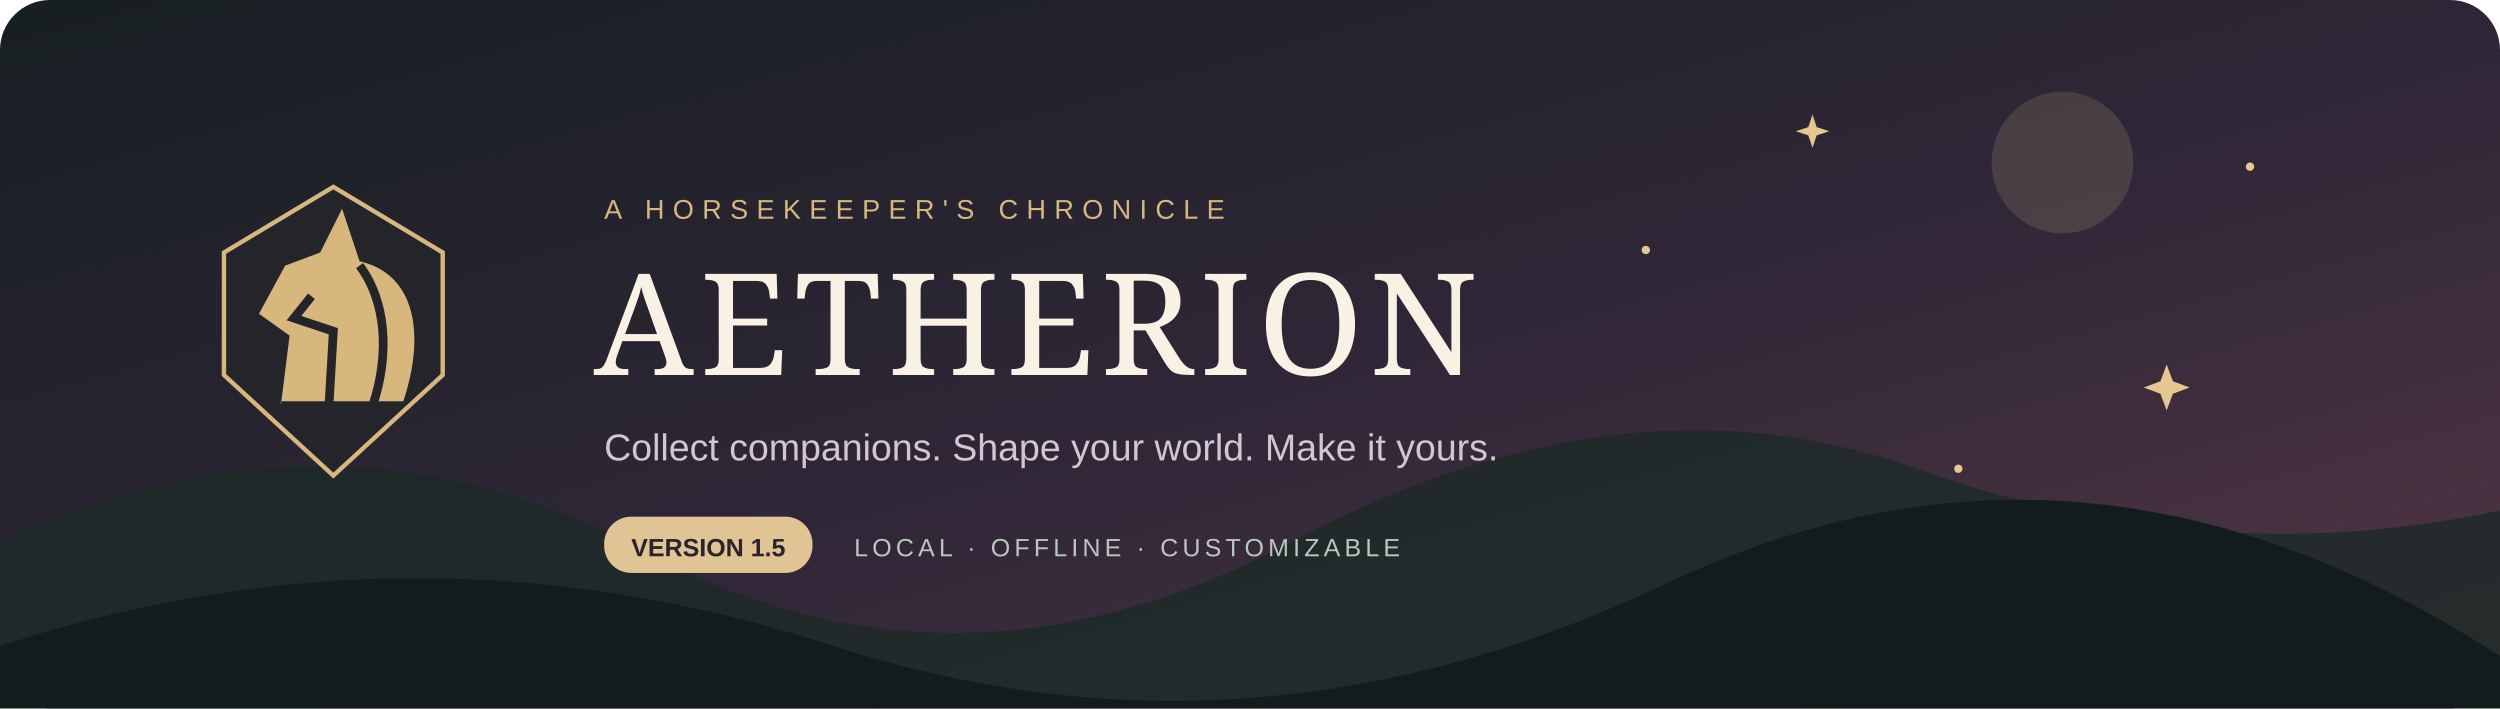
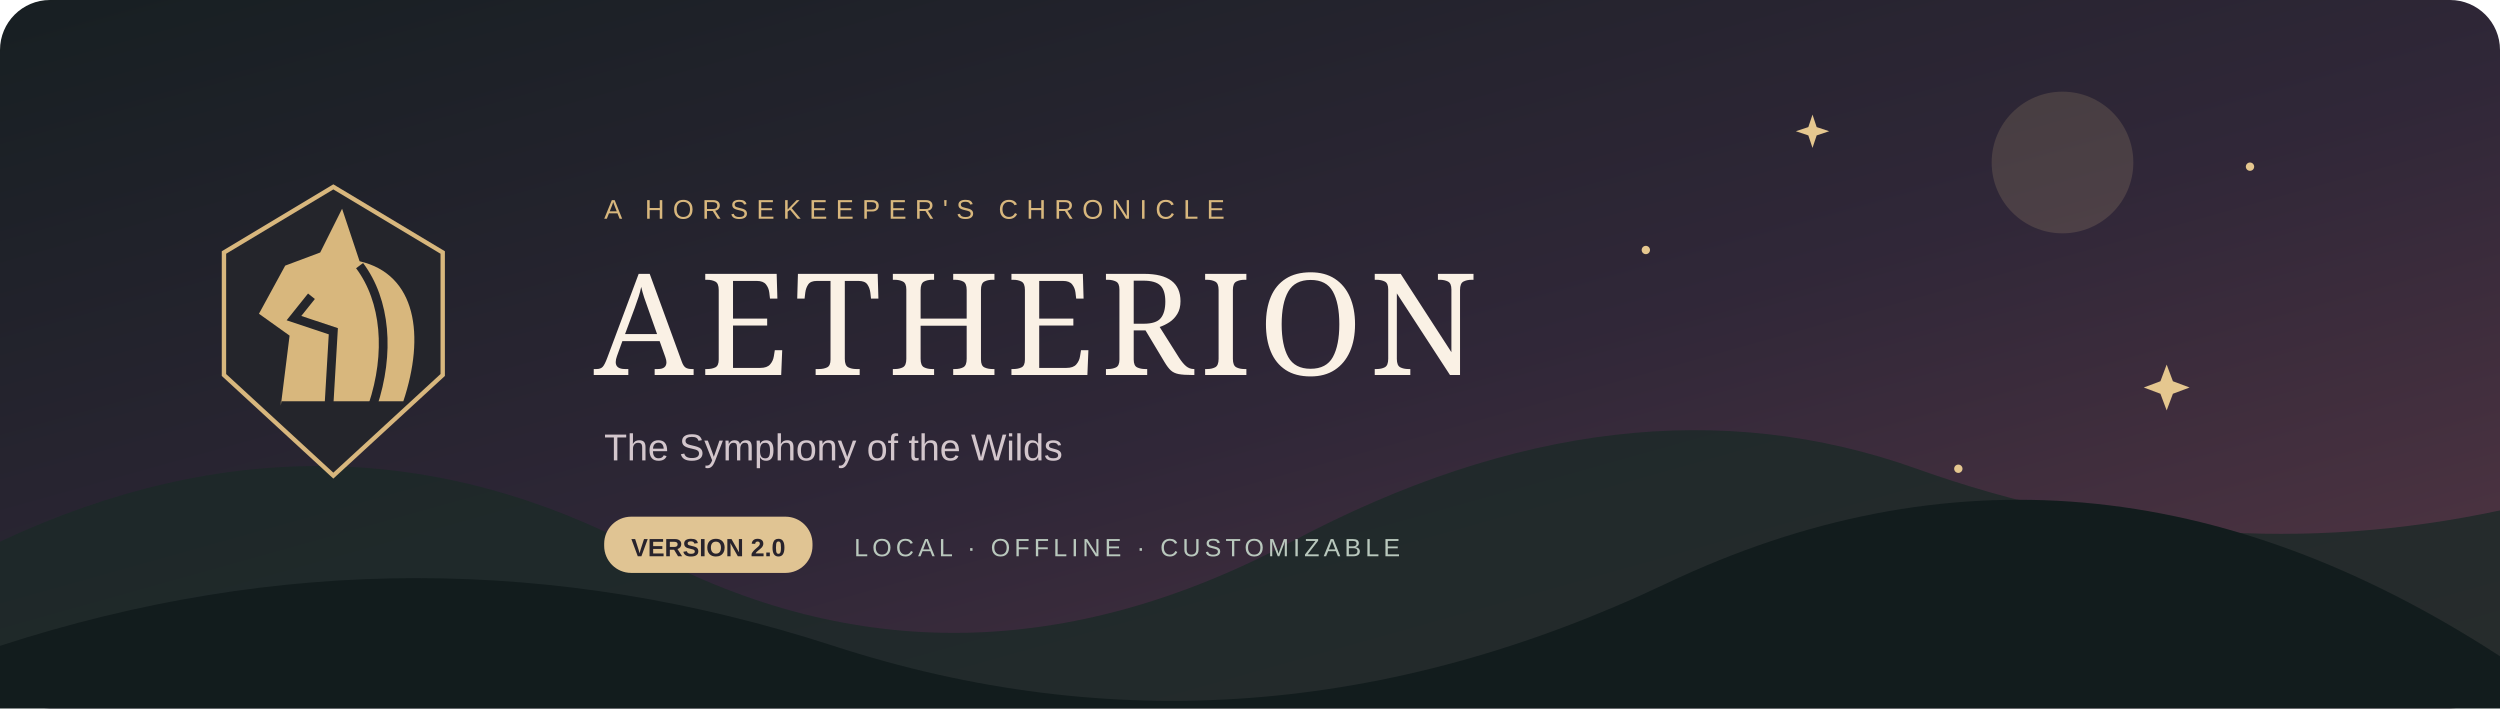
<svg xmlns="http://www.w3.org/2000/svg" width="1200" height="340" viewBox="0 0 1200 340" role="img" aria-labelledby="title desc">
  <defs>
    <linearGradient id="sky" x2="1" y2="1">
      <stop stop-color="#171f22" />
      <stop offset=".55" stop-color="#302738" />
      <stop offset="1" stop-color="#553744" />
    </linearGradient>
  </defs>
  <rect width="1200" height="340" rx="24" fill="url(#sky)" />
  <path d="M0 260Q160 185 310 265T620 260T920 225T1200 245V340H0Z" fill="#1b2927" opacity=".8" />
  <path d="M0 310Q200 245 400 310T800 280T1200 315V340H0Z" fill="#121c1d" />
  <g fill="#e5c78f">
    <circle cx="990" cy="78" r="34" opacity=".15" />
    <path d="m1040 175 3 8 8 3-8 3-3 8-3-8-8-3 8-3Zm-170-120 2 6 6 2-6 2-2 6-2-6-6-2 6-2Z" />
    <circle cx="1080" cy="80" r="2" />
    <circle cx="790" cy="120" r="2" />
    <circle cx="940" cy="225" r="2" />
  </g>
  <g transform="translate(76 75) scale(2.1)">
    <path d="M40 7 65 22v28L40 73 15 50V22Z" fill="#24252b" stroke="#d8b77d" />
    <path d="m28 57 2-16-7-5 6-11 8-3 5-10 4 12c13 3 15 17 10 32H28Z" fill="#d8b77d" />
    <path d="m35 32-4 5 9 3-1 17M46 25c6 8 7 20 3 32" fill="none" stroke="#24252b" stroke-width="2" />
  </g>
  <text x="290" y="105" fill="#d8b77d" font-family="Segoe UI,Arial,sans-serif" font-size="13" letter-spacing="4">A HORSEKEEPER'S CHRONICLE</text>
  <text x="285" y="180" fill="#faf1e5" font-family="Georgia,serif" font-size="68" letter-spacing="3">AETHERION</text>
-   <text x="290" y="221" fill="#d3c6cc" font-family="Segoe UI,Arial,sans-serif" font-size="18">Collect companions. Shape your world. Make it yours.</text>
+   <text x="290" y="221" fill="#d3c6cc" font-family="Segoe UI,Arial,sans-serif" font-size="18">The Symphony of the Wilds</text>
  <rect x="290" y="248" width="100" height="27" rx="13" fill="#e0c493" />
-   <text x="340" y="267" text-anchor="middle" fill="#28232c" font-family="Segoe UI,Arial,sans-serif" font-size="12" font-weight="bold">VERSION 1.5</text>
+   <text x="340" y="267" text-anchor="middle" fill="#28232c" font-family="Segoe UI,Arial,sans-serif" font-size="12" font-weight="bold">VERSION 2.0</text>
  <text x="410" y="267" fill="#b9c8bd" font-family="Segoe UI,Arial,sans-serif" font-size="12" letter-spacing="2">LOCAL · OFFLINE · CUSTOMIZABLE</text>
</svg>
